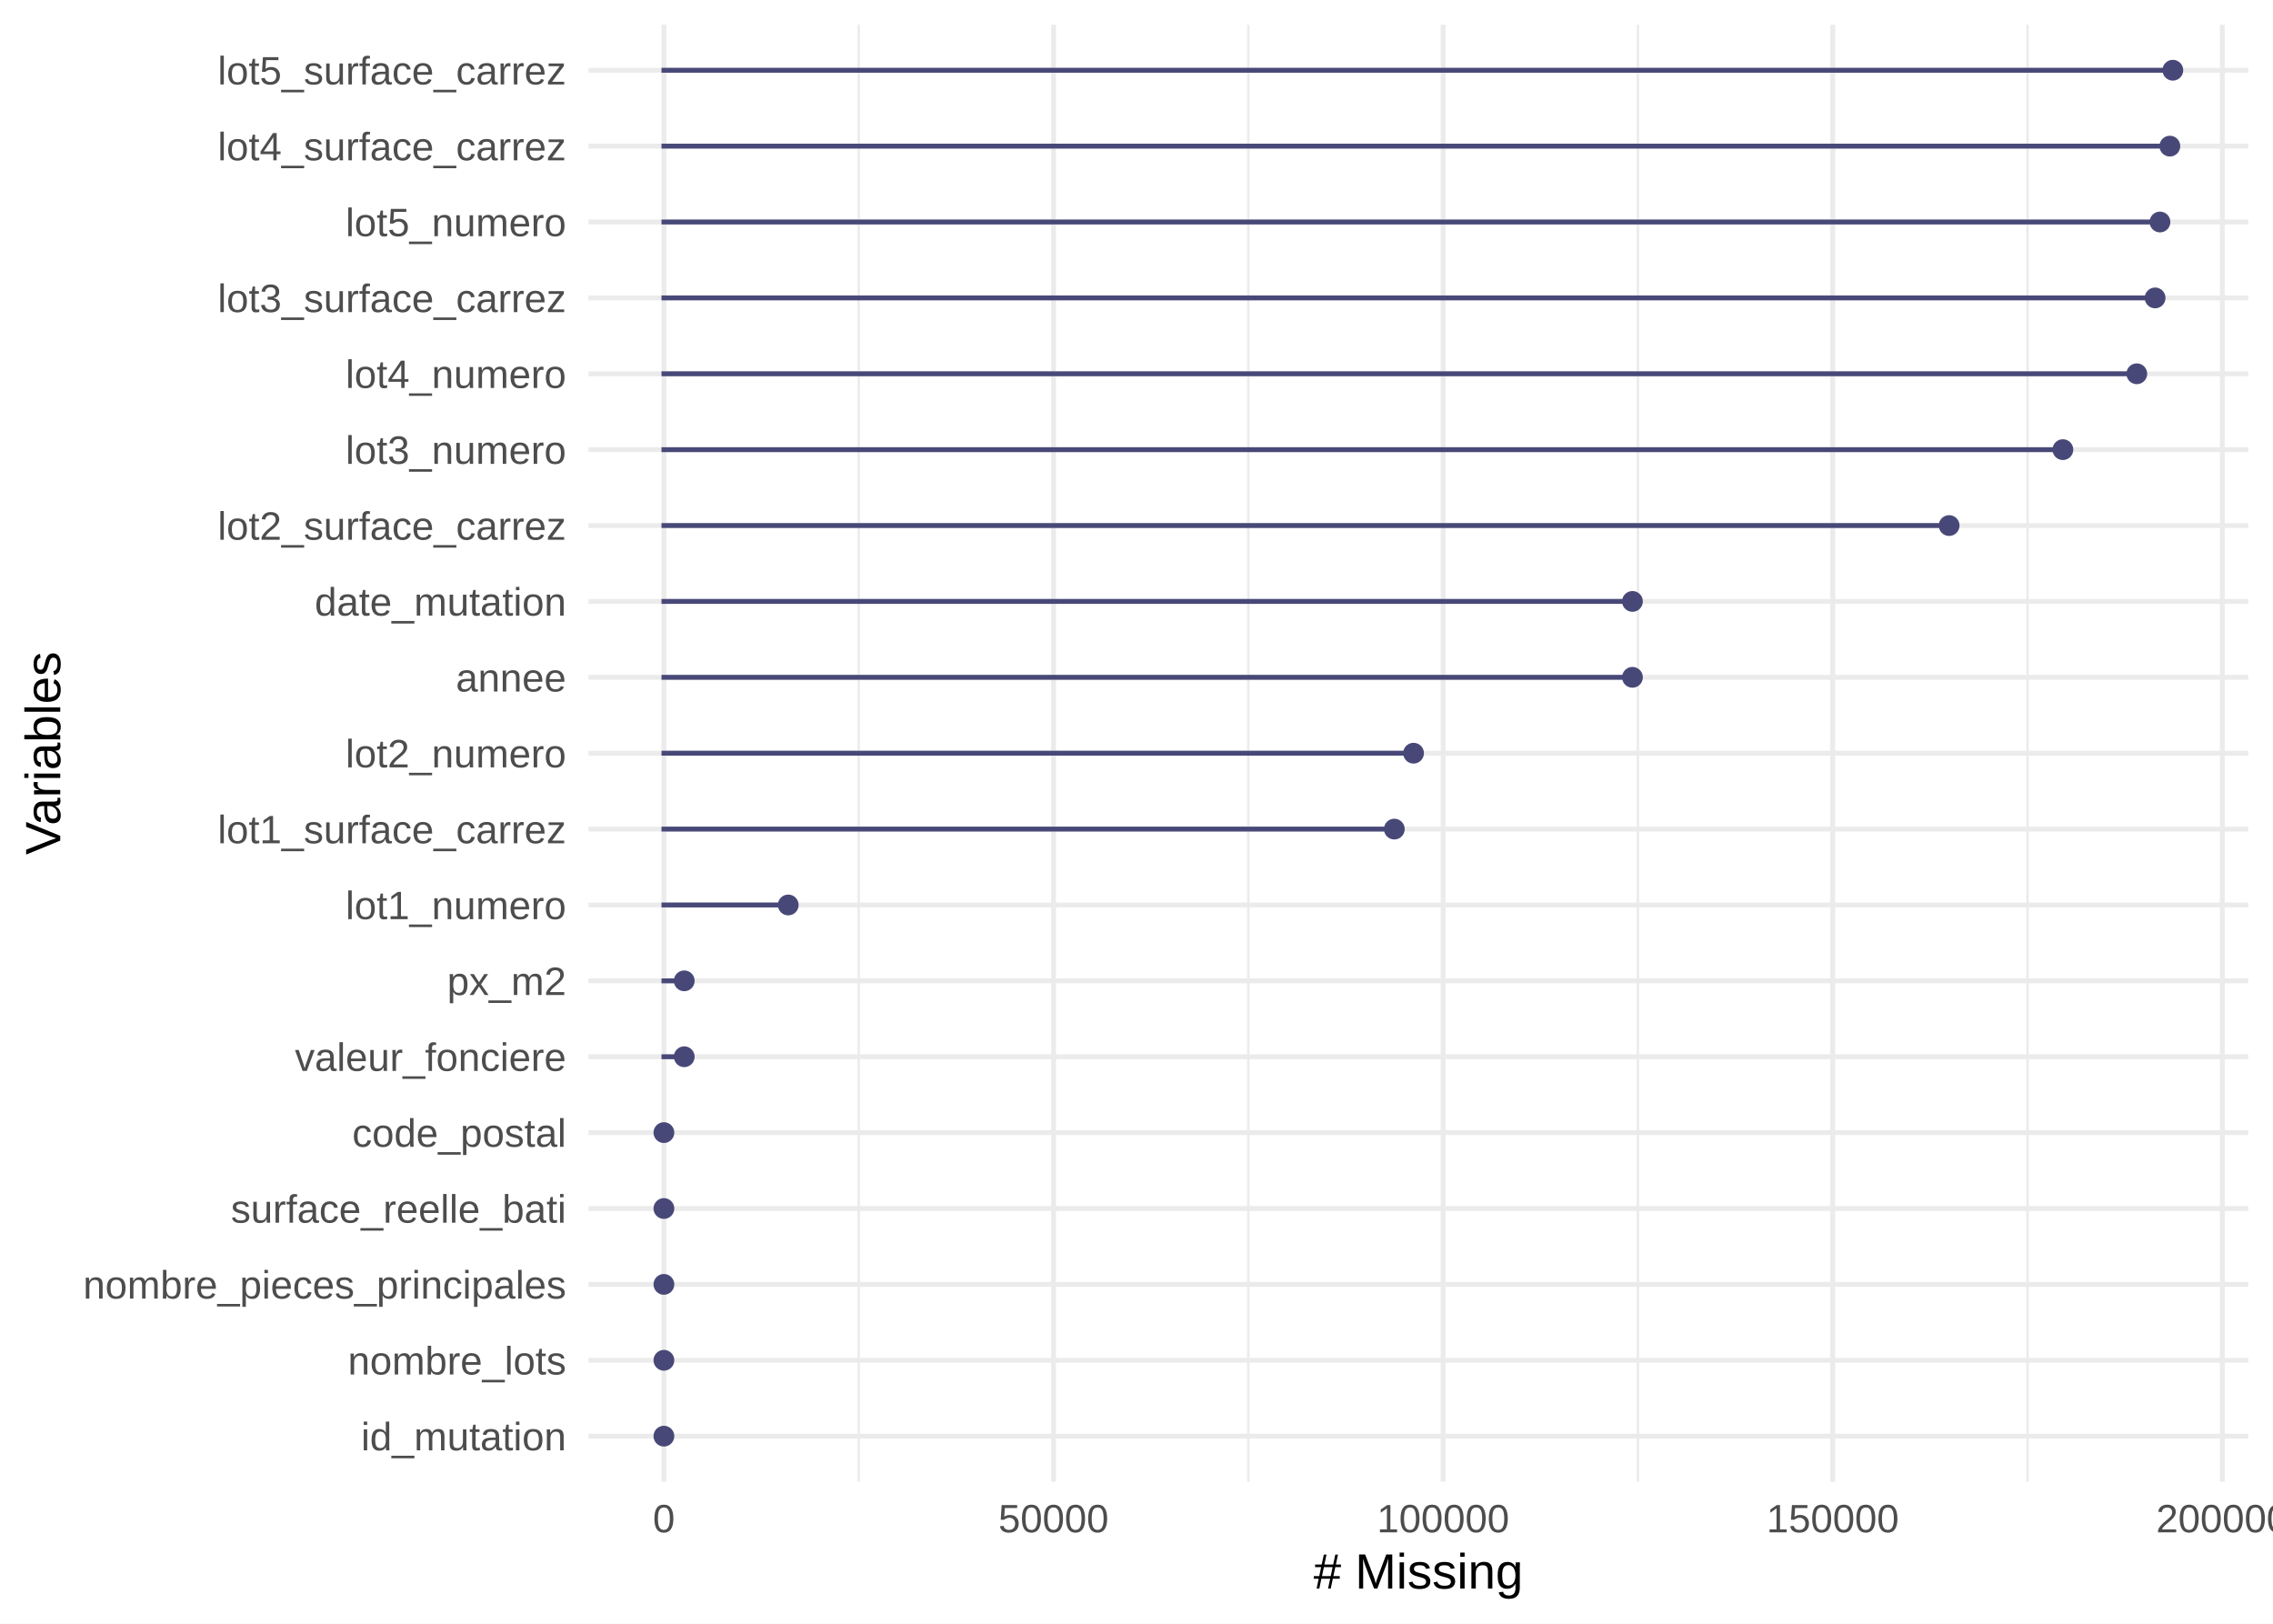
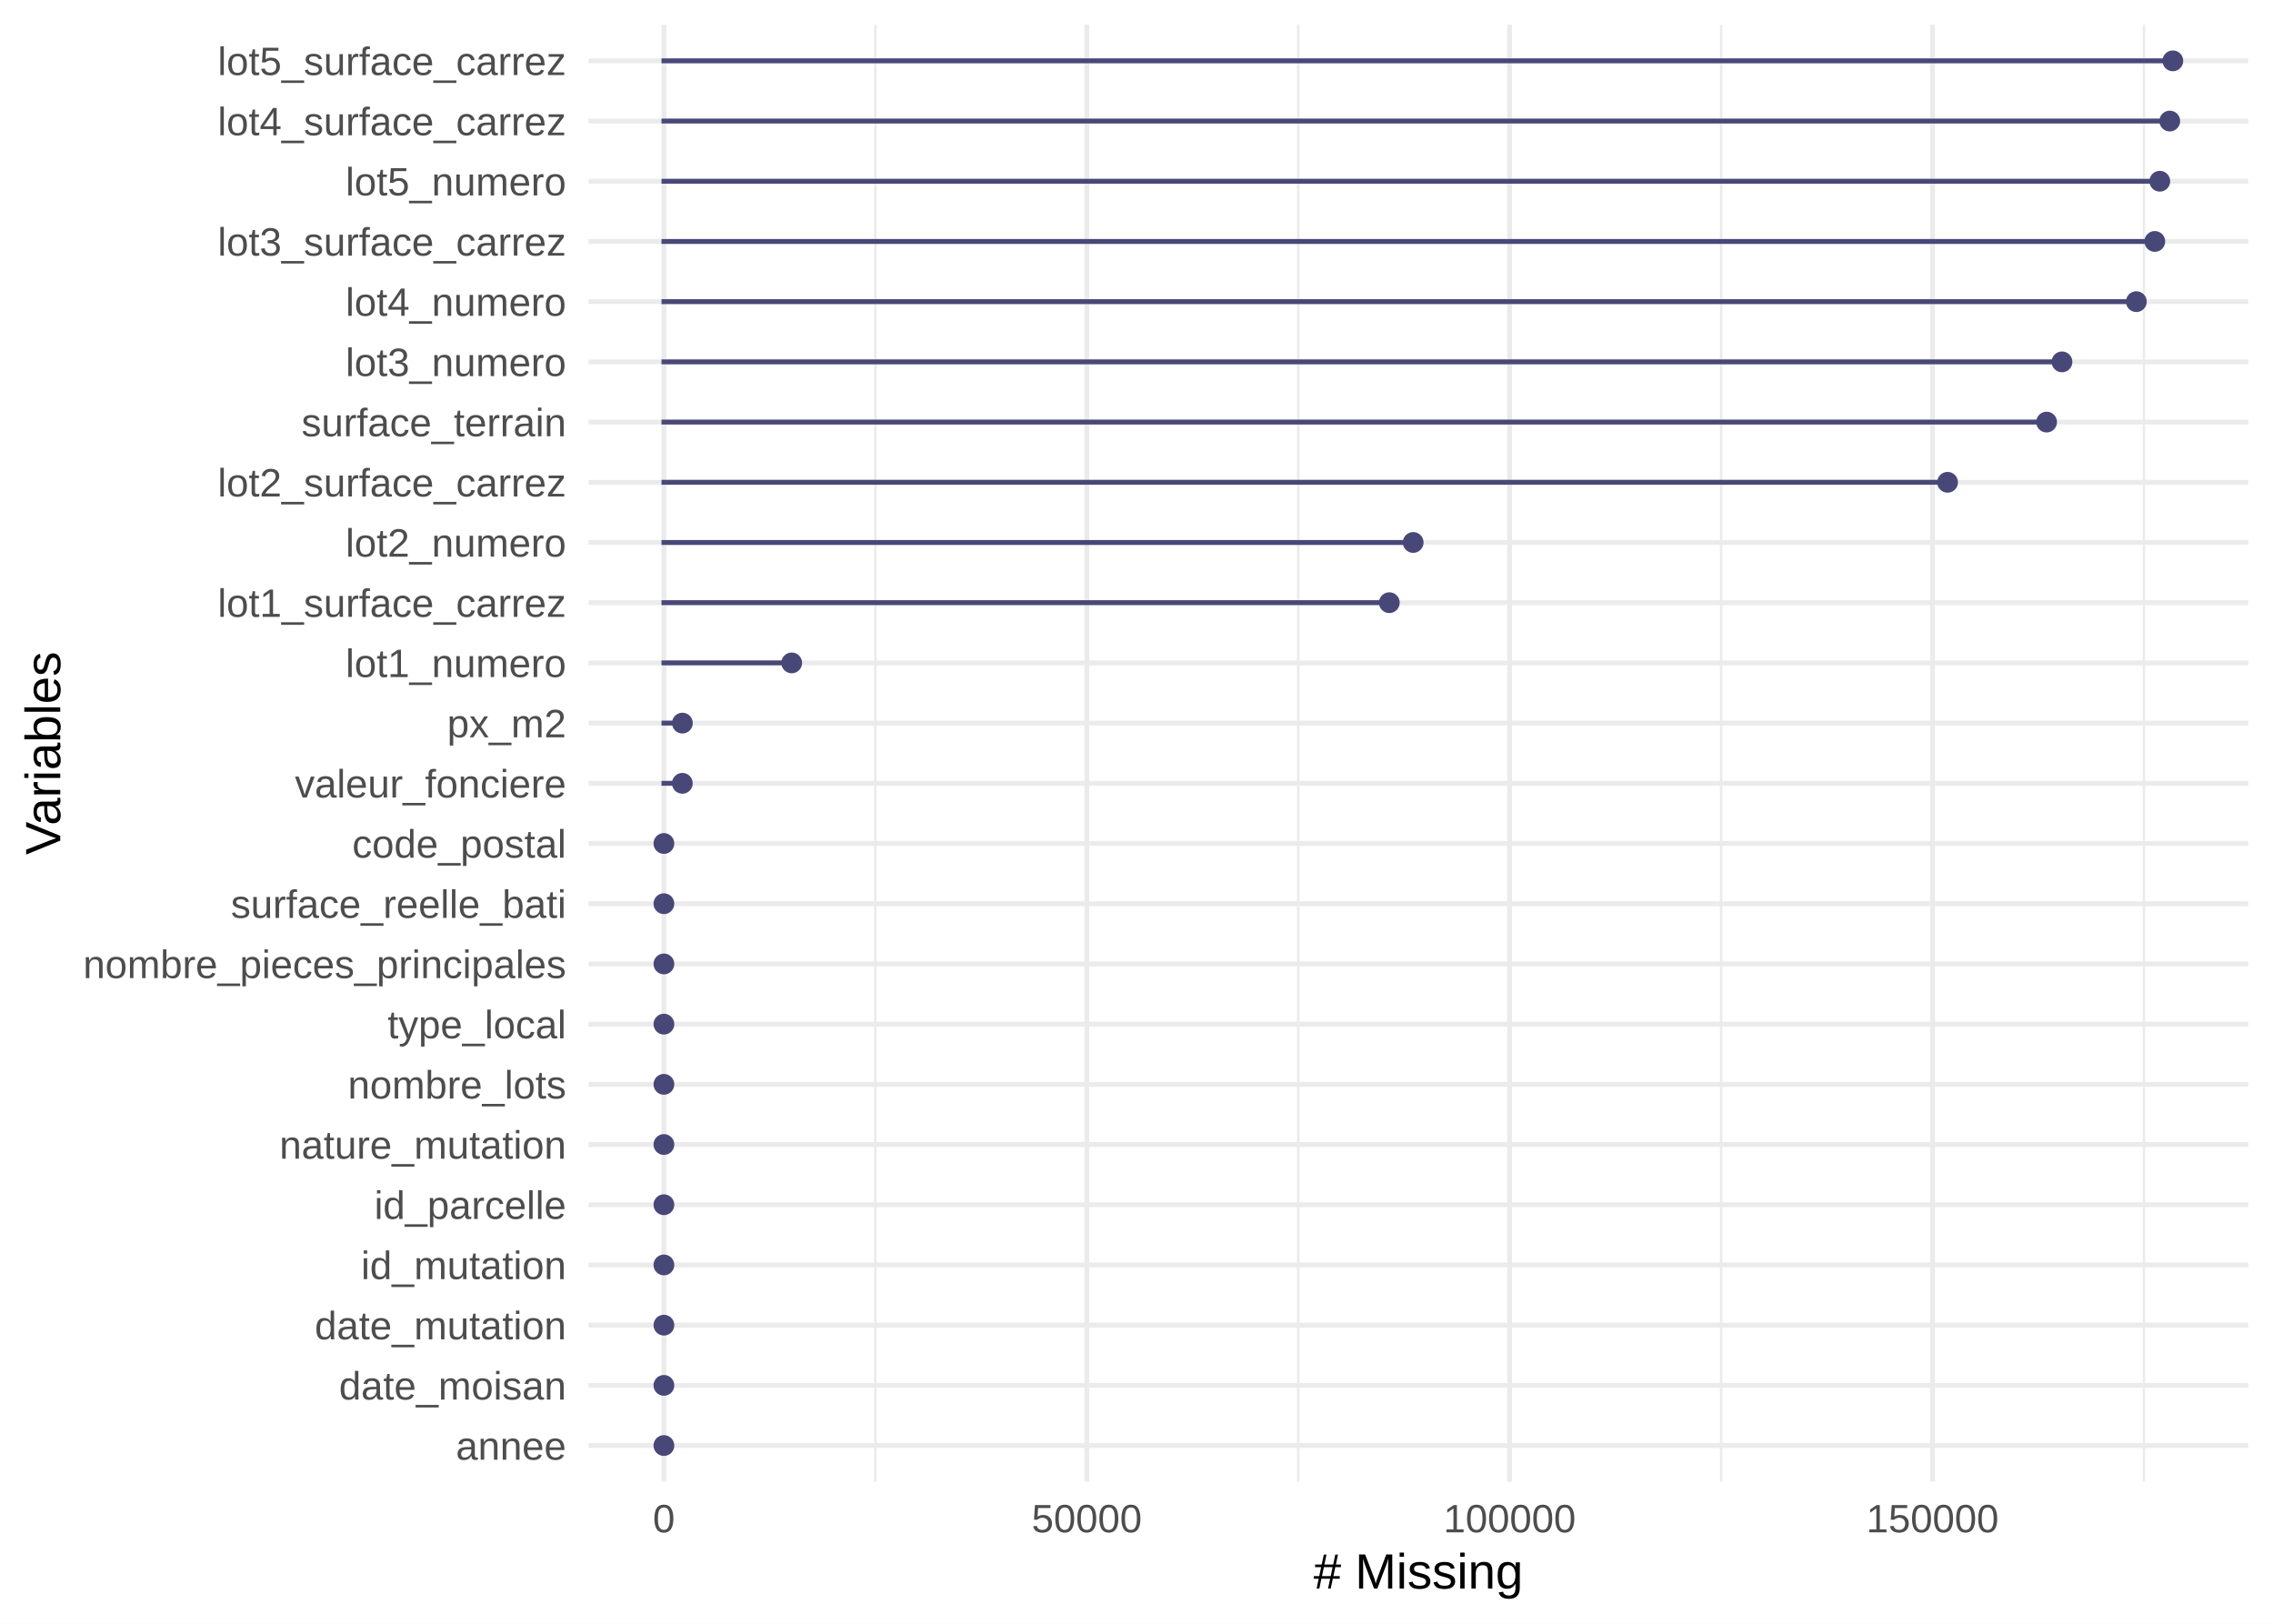
<svg xmlns="http://www.w3.org/2000/svg" class="svglite" width="504.00pt" height="360.00pt" viewBox="0 0 504.00 360.00">
  <defs>
    <style type="text/css">
    .svglite line, .svglite polyline, .svglite polygon, .svglite path, .svglite rect, .svglite circle {
      fill: none;
      stroke: #000000;
      stroke-linecap: round;
      stroke-linejoin: round;
      stroke-miterlimit: 10.00;
    }
    .svglite text {
      white-space: pre;
    }
  </style>
  </defs>
  <rect width="100%" height="100%" style="stroke: none; fill: #FFFFFF;" />
  <defs>
    <clipPath id="cpMC4wMHw1MDQuMDB8MC4wMHwzNjAuMDA=">
      <rect x="0.00" y="0.00" width="504.00" height="360.00" />
    </clipPath>
  </defs>
  <g clip-path="url(#cpMC4wMHw1MDQuMDB8MC4wMHwzNjAuMDA=)">
</g>
  <defs>
    <clipPath id="cpMTMwLjQ4fDQ5OC41Mnw1LjQ4fDMyOC41MA==">
      <rect x="130.48" y="5.48" width="368.04" height="323.02" />
    </clipPath>
  </defs>
  <g clip-path="url(#cpMTMwLjQ4fDQ5OC41Mnw1LjQ4fDMyOC41MA==)">
-     <polyline points="190.41,328.50 190.41,5.48 " style="stroke-width: 0.53; stroke: #EBEBEB; stroke-linecap: butt;" />
-     <polyline points="276.79,328.50 276.79,5.48 " style="stroke-width: 0.53; stroke: #EBEBEB; stroke-linecap: butt;" />
-     <polyline points="363.18,328.50 363.18,5.48 " style="stroke-width: 0.53; stroke: #EBEBEB; stroke-linecap: butt;" />
-     <polyline points="449.57,328.50 449.57,5.48 " style="stroke-width: 0.53; stroke: #EBEBEB; stroke-linecap: butt;" />
-     <polyline points="130.48,318.41 498.52,318.41 " style="stroke-width: 1.07; stroke: #EBEBEB; stroke-linecap: butt;" />
-     <polyline points="130.48,301.59 498.52,301.59 " style="stroke-width: 1.07; stroke: #EBEBEB; stroke-linecap: butt;" />
-     <polyline points="130.48,284.76 498.52,284.76 " style="stroke-width: 1.07; stroke: #EBEBEB; stroke-linecap: butt;" />
-     <polyline points="130.48,267.94 498.52,267.94 " style="stroke-width: 1.07; stroke: #EBEBEB; stroke-linecap: butt;" />
-     <polyline points="130.48,251.11 498.52,251.11 " style="stroke-width: 1.07; stroke: #EBEBEB; stroke-linecap: butt;" />
-     <polyline points="130.48,234.29 498.52,234.29 " style="stroke-width: 1.07; stroke: #EBEBEB; stroke-linecap: butt;" />
-     <polyline points="130.48,217.46 498.52,217.46 " style="stroke-width: 1.07; stroke: #EBEBEB; stroke-linecap: butt;" />
-     <polyline points="130.48,200.64 498.52,200.64 " style="stroke-width: 1.07; stroke: #EBEBEB; stroke-linecap: butt;" />
-     <polyline points="130.48,183.82 498.52,183.82 " style="stroke-width: 1.07; stroke: #EBEBEB; stroke-linecap: butt;" />
-     <polyline points="130.48,166.99 498.52,166.99 " style="stroke-width: 1.07; stroke: #EBEBEB; stroke-linecap: butt;" />
-     <polyline points="130.48,150.17 498.52,150.17 " style="stroke-width: 1.07; stroke: #EBEBEB; stroke-linecap: butt;" />
-     <polyline points="130.48,133.34 498.52,133.34 " style="stroke-width: 1.07; stroke: #EBEBEB; stroke-linecap: butt;" />
-     <polyline points="130.48,116.52 498.52,116.52 " style="stroke-width: 1.07; stroke: #EBEBEB; stroke-linecap: butt;" />
-     <polyline points="130.48,99.69 498.52,99.69 " style="stroke-width: 1.07; stroke: #EBEBEB; stroke-linecap: butt;" />
-     <polyline points="130.48,82.87 498.52,82.87 " style="stroke-width: 1.07; stroke: #EBEBEB; stroke-linecap: butt;" />
-     <polyline points="130.48,66.05 498.52,66.05 " style="stroke-width: 1.07; stroke: #EBEBEB; stroke-linecap: butt;" />
-     <polyline points="130.48,49.22 498.52,49.22 " style="stroke-width: 1.07; stroke: #EBEBEB; stroke-linecap: butt;" />
-     <polyline points="130.48,32.40 498.52,32.40 " style="stroke-width: 1.07; stroke: #EBEBEB; stroke-linecap: butt;" />
-     <polyline points="130.48,15.57 498.52,15.57 " style="stroke-width: 1.07; stroke: #EBEBEB; stroke-linecap: butt;" />
+     <polyline points="194.09,328.50 194.09,5.48 " style="stroke-width: 0.53; stroke: #EBEBEB; stroke-linecap: butt;" />
+     <polyline points="287.86,328.50 287.86,5.48 " style="stroke-width: 0.53; stroke: #EBEBEB; stroke-linecap: butt;" />
+     <polyline points="381.63,328.50 381.63,5.48 " style="stroke-width: 0.53; stroke: #EBEBEB; stroke-linecap: butt;" />
+     <polyline points="475.39,328.50 475.39,5.48 " style="stroke-width: 0.53; stroke: #EBEBEB; stroke-linecap: butt;" />
+     <polyline points="130.48,320.49 498.52,320.49 " style="stroke-width: 1.07; stroke: #EBEBEB; stroke-linecap: butt;" />
+     <polyline points="130.48,307.15 498.52,307.15 " style="stroke-width: 1.07; stroke: #EBEBEB; stroke-linecap: butt;" />
+     <polyline points="130.48,293.80 498.52,293.80 " style="stroke-width: 1.07; stroke: #EBEBEB; stroke-linecap: butt;" />
+     <polyline points="130.48,280.45 498.52,280.45 " style="stroke-width: 1.07; stroke: #EBEBEB; stroke-linecap: butt;" />
+     <polyline points="130.48,267.10 498.52,267.10 " style="stroke-width: 1.07; stroke: #EBEBEB; stroke-linecap: butt;" />
+     <polyline points="130.48,253.75 498.52,253.75 " style="stroke-width: 1.07; stroke: #EBEBEB; stroke-linecap: butt;" />
+     <polyline points="130.48,240.41 498.52,240.41 " style="stroke-width: 1.07; stroke: #EBEBEB; stroke-linecap: butt;" />
+     <polyline points="130.48,227.06 498.52,227.06 " style="stroke-width: 1.07; stroke: #EBEBEB; stroke-linecap: butt;" />
+     <polyline points="130.48,213.71 498.52,213.71 " style="stroke-width: 1.07; stroke: #EBEBEB; stroke-linecap: butt;" />
+     <polyline points="130.48,200.36 498.52,200.36 " style="stroke-width: 1.07; stroke: #EBEBEB; stroke-linecap: butt;" />
+     <polyline points="130.48,187.01 498.52,187.01 " style="stroke-width: 1.07; stroke: #EBEBEB; stroke-linecap: butt;" />
+     <polyline points="130.48,173.67 498.52,173.67 " style="stroke-width: 1.07; stroke: #EBEBEB; stroke-linecap: butt;" />
+     <polyline points="130.48,160.32 498.52,160.32 " style="stroke-width: 1.07; stroke: #EBEBEB; stroke-linecap: butt;" />
+     <polyline points="130.48,146.97 498.52,146.97 " style="stroke-width: 1.07; stroke: #EBEBEB; stroke-linecap: butt;" />
+     <polyline points="130.48,133.62 498.52,133.62 " style="stroke-width: 1.07; stroke: #EBEBEB; stroke-linecap: butt;" />
+     <polyline points="130.48,120.27 498.52,120.27 " style="stroke-width: 1.07; stroke: #EBEBEB; stroke-linecap: butt;" />
+     <polyline points="130.48,106.93 498.52,106.93 " style="stroke-width: 1.07; stroke: #EBEBEB; stroke-linecap: butt;" />
+     <polyline points="130.48,93.58 498.52,93.58 " style="stroke-width: 1.07; stroke: #EBEBEB; stroke-linecap: butt;" />
+     <polyline points="130.48,80.23 498.52,80.23 " style="stroke-width: 1.07; stroke: #EBEBEB; stroke-linecap: butt;" />
+     <polyline points="130.48,66.88 498.52,66.88 " style="stroke-width: 1.07; stroke: #EBEBEB; stroke-linecap: butt;" />
+     <polyline points="130.48,53.53 498.52,53.53 " style="stroke-width: 1.07; stroke: #EBEBEB; stroke-linecap: butt;" />
+     <polyline points="130.48,40.18 498.52,40.18 " style="stroke-width: 1.07; stroke: #EBEBEB; stroke-linecap: butt;" />
+     <polyline points="130.48,26.84 498.52,26.84 " style="stroke-width: 1.07; stroke: #EBEBEB; stroke-linecap: butt;" />
+     <polyline points="130.48,13.49 498.52,13.49 " style="stroke-width: 1.07; stroke: #EBEBEB; stroke-linecap: butt;" />
    <polyline points="147.21,328.50 147.21,5.48 " style="stroke-width: 1.07; stroke: #EBEBEB; stroke-linecap: butt;" />
-     <polyline points="233.60,328.50 233.60,5.48 " style="stroke-width: 1.07; stroke: #EBEBEB; stroke-linecap: butt;" />
-     <polyline points="319.99,328.50 319.99,5.48 " style="stroke-width: 1.07; stroke: #EBEBEB; stroke-linecap: butt;" />
-     <polyline points="406.38,328.50 406.38,5.48 " style="stroke-width: 1.07; stroke: #EBEBEB; stroke-linecap: butt;" />
-     <polyline points="492.76,328.50 492.76,5.48 " style="stroke-width: 1.07; stroke: #EBEBEB; stroke-linecap: butt;" />
-     <rect x="147.21" y="15.57" width="334.58" height="0.017" style="stroke-width: 1.07; stroke: #484878; stroke-linecap: butt; stroke-linejoin: miter; fill: #484878;" />
-     <rect x="147.21" y="32.39" width="333.92" height="0.017" style="stroke-width: 1.07; stroke: #484878; stroke-linecap: butt; stroke-linejoin: miter; fill: #484878;" />
-     <rect x="147.21" y="49.21" width="331.73" height="0.017" style="stroke-width: 1.07; stroke: #484878; stroke-linecap: butt; stroke-linejoin: miter; fill: #484878;" />
-     <rect x="147.21" y="66.04" width="330.65" height="0.017" style="stroke-width: 1.07; stroke: #484878; stroke-linecap: butt; stroke-linejoin: miter; fill: #484878;" />
-     <rect x="147.21" y="82.86" width="326.58" height="0.017" style="stroke-width: 1.07; stroke: #484878; stroke-linecap: butt; stroke-linejoin: miter; fill: #484878;" />
-     <rect x="147.21" y="99.69" width="310.20" height="0.017" style="stroke-width: 1.07; stroke: #484878; stroke-linecap: butt; stroke-linejoin: miter; fill: #484878;" />
-     <rect x="147.21" y="116.51" width="284.98" height="0.017" style="stroke-width: 1.07; stroke: #484878; stroke-linecap: butt; stroke-linejoin: miter; fill: #484878;" />
-     <rect x="147.21" y="133.33" width="214.76" height="0.017" style="stroke-width: 1.07; stroke: #484878; stroke-linecap: butt; stroke-linejoin: miter; fill: #484878;" />
-     <rect x="147.21" y="150.16" width="214.76" height="0.017" style="stroke-width: 1.07; stroke: #484878; stroke-linecap: butt; stroke-linejoin: miter; fill: #484878;" />
-     <rect x="147.21" y="166.98" width="166.22" height="0.017" style="stroke-width: 1.07; stroke: #484878; stroke-linecap: butt; stroke-linejoin: miter; fill: #484878;" />
-     <rect x="147.21" y="183.81" width="161.96" height="0.017" style="stroke-width: 1.07; stroke: #484878; stroke-linecap: butt; stroke-linejoin: miter; fill: #484878;" />
-     <rect x="147.21" y="200.63" width="27.57" height="0.017" style="stroke-width: 1.07; stroke: #484878; stroke-linecap: butt; stroke-linejoin: miter; fill: #484878;" />
-     <rect x="147.21" y="217.46" width="4.51" height="0.017" style="stroke-width: 1.07; stroke: #484878; stroke-linecap: butt; stroke-linejoin: miter; fill: #484878;" />
-     <rect x="147.21" y="234.28" width="4.51" height="0.017" style="stroke-width: 1.07; stroke: #484878; stroke-linecap: butt; stroke-linejoin: miter; fill: #484878;" />
-     <rect x="147.21" y="251.10" width="0.004" height="0.017" style="stroke-width: 1.07; stroke: #484878; stroke-linecap: butt; stroke-linejoin: miter; fill: #484878;" />
-     <rect x="147.21" y="267.93" width="0.002" height="0.017" style="stroke-width: 1.07; stroke: #484878; stroke-linecap: butt; stroke-linejoin: miter; fill: #484878;" />
-     <rect x="147.21" y="284.75" width="0.002" height="0.017" style="stroke-width: 1.07; stroke: #484878; stroke-linecap: butt; stroke-linejoin: miter; fill: #484878;" />
-     <rect x="147.21" y="318.40" width="0.00" height="0.017" style="stroke-width: 1.07; stroke: #484878; stroke-linecap: butt; stroke-linejoin: miter; fill: #484878;" />
-     <rect x="147.21" y="301.58" width="0.00" height="0.017" style="stroke-width: 1.07; stroke: #484878; stroke-linecap: butt; stroke-linejoin: miter; fill: #484878;" />
-     <circle cx="481.79" cy="15.57" r="1.95" style="stroke-width: 0.71; stroke: #484878; fill: #484878;" />
-     <circle cx="481.13" cy="32.40" r="1.95" style="stroke-width: 0.71; stroke: #484878; fill: #484878;" />
-     <circle cx="478.94" cy="49.22" r="1.95" style="stroke-width: 0.71; stroke: #484878; fill: #484878;" />
-     <circle cx="477.86" cy="66.05" r="1.95" style="stroke-width: 0.71; stroke: #484878; fill: #484878;" />
-     <circle cx="473.80" cy="82.87" r="1.95" style="stroke-width: 0.71; stroke: #484878; fill: #484878;" />
-     <circle cx="457.41" cy="99.69" r="1.95" style="stroke-width: 0.71; stroke: #484878; fill: #484878;" />
-     <circle cx="432.19" cy="116.52" r="1.95" style="stroke-width: 0.71; stroke: #484878; fill: #484878;" />
-     <circle cx="361.97" cy="133.34" r="1.95" style="stroke-width: 0.71; stroke: #484878; fill: #484878;" />
-     <circle cx="361.97" cy="150.17" r="1.95" style="stroke-width: 0.71; stroke: #484878; fill: #484878;" />
-     <circle cx="313.43" cy="166.99" r="1.95" style="stroke-width: 0.71; stroke: #484878; fill: #484878;" />
-     <circle cx="309.17" cy="183.82" r="1.95" style="stroke-width: 0.71; stroke: #484878; fill: #484878;" />
-     <circle cx="174.78" cy="200.64" r="1.95" style="stroke-width: 0.71; stroke: #484878; fill: #484878;" />
-     <circle cx="151.72" cy="217.46" r="1.95" style="stroke-width: 0.71; stroke: #484878; fill: #484878;" />
-     <circle cx="151.72" cy="234.29" r="1.95" style="stroke-width: 0.71; stroke: #484878; fill: #484878;" />
-     <circle cx="147.21" cy="251.11" r="1.95" style="stroke-width: 0.71; stroke: #484878; fill: #484878;" />
-     <circle cx="147.21" cy="267.94" r="1.95" style="stroke-width: 0.71; stroke: #484878; fill: #484878;" />
-     <circle cx="147.21" cy="284.76" r="1.95" style="stroke-width: 0.71; stroke: #484878; fill: #484878;" />
-     <circle cx="147.21" cy="318.41" r="1.95" style="stroke-width: 0.71; stroke: #484878; fill: #484878;" />
-     <circle cx="147.21" cy="301.59" r="1.95" style="stroke-width: 0.71; stroke: #484878; fill: #484878;" />
+     <polyline points="240.98,328.50 240.98,5.48 " style="stroke-width: 1.07; stroke: #EBEBEB; stroke-linecap: butt;" />
+     <polyline points="334.74,328.50 334.74,5.48 " style="stroke-width: 1.07; stroke: #EBEBEB; stroke-linecap: butt;" />
+     <polyline points="428.51,328.50 428.51,5.48 " style="stroke-width: 1.07; stroke: #EBEBEB; stroke-linecap: butt;" />
+     <rect x="147.21" y="13.48" width="334.58" height="0.013" style="stroke-width: 1.07; stroke: #484878; stroke-linecap: butt; stroke-linejoin: miter; fill: #484878;" />
+     <rect x="147.21" y="26.83" width="333.90" height="0.013" style="stroke-width: 1.07; stroke: #484878; stroke-linecap: butt; stroke-linejoin: miter; fill: #484878;" />
+     <rect x="147.21" y="40.18" width="331.69" height="0.013" style="stroke-width: 1.07; stroke: #484878; stroke-linecap: butt; stroke-linejoin: miter; fill: #484878;" />
+     <rect x="147.21" y="53.53" width="330.58" height="0.013" style="stroke-width: 1.07; stroke: #484878; stroke-linecap: butt; stroke-linejoin: miter; fill: #484878;" />
+     <rect x="147.21" y="66.87" width="326.49" height="0.013" style="stroke-width: 1.07; stroke: #484878; stroke-linecap: butt; stroke-linejoin: miter; fill: #484878;" />
+     <rect x="147.21" y="80.22" width="310.00" height="0.013" style="stroke-width: 1.07; stroke: #484878; stroke-linecap: butt; stroke-linejoin: miter; fill: #484878;" />
+     <rect x="147.21" y="93.57" width="306.59" height="0.013" style="stroke-width: 1.07; stroke: #484878; stroke-linecap: butt; stroke-linejoin: miter; fill: #484878;" />
+     <rect x="147.21" y="106.92" width="284.63" height="0.013" style="stroke-width: 1.07; stroke: #484878; stroke-linecap: butt; stroke-linejoin: miter; fill: #484878;" />
+     <rect x="147.21" y="120.27" width="166.13" height="0.013" style="stroke-width: 1.07; stroke: #484878; stroke-linecap: butt; stroke-linejoin: miter; fill: #484878;" />
+     <rect x="147.21" y="133.61" width="160.85" height="0.013" style="stroke-width: 1.07; stroke: #484878; stroke-linecap: butt; stroke-linejoin: miter; fill: #484878;" />
+     <rect x="147.21" y="146.96" width="28.34" height="0.013" style="stroke-width: 1.07; stroke: #484878; stroke-linecap: butt; stroke-linejoin: miter; fill: #484878;" />
+     <rect x="147.21" y="160.31" width="4.10" height="0.013" style="stroke-width: 1.07; stroke: #484878; stroke-linecap: butt; stroke-linejoin: miter; fill: #484878;" />
+     <rect x="147.21" y="173.66" width="4.09" height="0.013" style="stroke-width: 1.07; stroke: #484878; stroke-linecap: butt; stroke-linejoin: miter; fill: #484878;" />
+     <rect x="147.21" y="187.01" width="0.004" height="0.013" style="stroke-width: 1.07; stroke: #484878; stroke-linecap: butt; stroke-linejoin: miter; fill: #484878;" />
+     <rect x="147.21" y="200.36" width="0.002" height="0.013" style="stroke-width: 1.07; stroke: #484878; stroke-linecap: butt; stroke-linejoin: miter; fill: #484878;" />
+     <rect x="147.21" y="213.70" width="0.002" height="0.013" style="stroke-width: 1.07; stroke: #484878; stroke-linecap: butt; stroke-linejoin: miter; fill: #484878;" />
+     <rect x="147.21" y="280.44" width="0.00" height="0.013" style="stroke-width: 1.07; stroke: #484878; stroke-linecap: butt; stroke-linejoin: miter; fill: #484878;" />
+     <rect x="147.21" y="293.79" width="0.00" height="0.013" style="stroke-width: 1.07; stroke: #484878; stroke-linecap: butt; stroke-linejoin: miter; fill: #484878;" />
+     <rect x="147.21" y="253.75" width="0.00" height="0.013" style="stroke-width: 1.07; stroke: #484878; stroke-linecap: butt; stroke-linejoin: miter; fill: #484878;" />
+     <rect x="147.21" y="267.10" width="0.00" height="0.013" style="stroke-width: 1.07; stroke: #484878; stroke-linecap: butt; stroke-linejoin: miter; fill: #484878;" />
+     <rect x="147.21" y="240.40" width="0.00" height="0.013" style="stroke-width: 1.07; stroke: #484878; stroke-linecap: butt; stroke-linejoin: miter; fill: #484878;" />
+     <rect x="147.21" y="227.05" width="0.00" height="0.013" style="stroke-width: 1.07; stroke: #484878; stroke-linecap: butt; stroke-linejoin: miter; fill: #484878;" />
+     <rect x="147.21" y="320.49" width="0.00" height="0.013" style="stroke-width: 1.07; stroke: #484878; stroke-linecap: butt; stroke-linejoin: miter; fill: #484878;" />
+     <rect x="147.21" y="307.14" width="0.00" height="0.013" style="stroke-width: 1.07; stroke: #484878; stroke-linecap: butt; stroke-linejoin: miter; fill: #484878;" />
+     <circle cx="481.79" cy="13.49" r="1.95" style="stroke-width: 0.71; stroke: #484878; fill: #484878;" />
+     <circle cx="481.11" cy="26.84" r="1.95" style="stroke-width: 0.71; stroke: #484878; fill: #484878;" />
+     <circle cx="478.90" cy="40.18" r="1.95" style="stroke-width: 0.71; stroke: #484878; fill: #484878;" />
+     <circle cx="477.79" cy="53.53" r="1.95" style="stroke-width: 0.71; stroke: #484878; fill: #484878;" />
+     <circle cx="473.70" cy="66.88" r="1.95" style="stroke-width: 0.71; stroke: #484878; fill: #484878;" />
+     <circle cx="457.21" cy="80.23" r="1.95" style="stroke-width: 0.71; stroke: #484878; fill: #484878;" />
+     <circle cx="453.80" cy="93.58" r="1.95" style="stroke-width: 0.71; stroke: #484878; fill: #484878;" />
+     <circle cx="431.84" cy="106.93" r="1.95" style="stroke-width: 0.71; stroke: #484878; fill: #484878;" />
+     <circle cx="313.35" cy="120.27" r="1.95" style="stroke-width: 0.71; stroke: #484878; fill: #484878;" />
+     <circle cx="308.06" cy="133.62" r="1.95" style="stroke-width: 0.71; stroke: #484878; fill: #484878;" />
+     <circle cx="175.55" cy="146.97" r="1.95" style="stroke-width: 0.71; stroke: #484878; fill: #484878;" />
+     <circle cx="151.31" cy="160.32" r="1.95" style="stroke-width: 0.71; stroke: #484878; fill: #484878;" />
+     <circle cx="151.30" cy="173.67" r="1.95" style="stroke-width: 0.71; stroke: #484878; fill: #484878;" />
+     <circle cx="147.21" cy="187.01" r="1.95" style="stroke-width: 0.71; stroke: #484878; fill: #484878;" />
+     <circle cx="147.21" cy="200.36" r="1.95" style="stroke-width: 0.71; stroke: #484878; fill: #484878;" />
+     <circle cx="147.21" cy="213.71" r="1.95" style="stroke-width: 0.71; stroke: #484878; fill: #484878;" />
+     <circle cx="147.21" cy="280.45" r="1.95" style="stroke-width: 0.71; stroke: #484878; fill: #484878;" />
+     <circle cx="147.21" cy="293.80" r="1.95" style="stroke-width: 0.71; stroke: #484878; fill: #484878;" />
+     <circle cx="147.21" cy="253.75" r="1.95" style="stroke-width: 0.71; stroke: #484878; fill: #484878;" />
+     <circle cx="147.21" cy="267.10" r="1.95" style="stroke-width: 0.71; stroke: #484878; fill: #484878;" />
+     <circle cx="147.21" cy="240.41" r="1.95" style="stroke-width: 0.71; stroke: #484878; fill: #484878;" />
+     <circle cx="147.21" cy="227.06" r="1.95" style="stroke-width: 0.71; stroke: #484878; fill: #484878;" />
+     <circle cx="147.21" cy="320.49" r="1.95" style="stroke-width: 0.71; stroke: #484878; fill: #484878;" />
+     <circle cx="147.21" cy="307.15" r="1.95" style="stroke-width: 0.71; stroke: #484878; fill: #484878;" />
  </g>
  <g clip-path="url(#cpMC4wMHw1MDQuMDB8MC4wMHwzNjAuMDA=)">
-     <text x="125.55" y="321.56" text-anchor="end" style="font-size: 8.80px;fill: #4D4D4D; font-family: &quot;Arial&quot;;" textLength="45.50px" lengthAdjust="spacingAndGlyphs">id_mutation</text>
-     <text x="125.55" y="304.74" text-anchor="end" style="font-size: 8.80px;fill: #4D4D4D; font-family: &quot;Arial&quot;;" textLength="48.43px" lengthAdjust="spacingAndGlyphs">nombre_lots</text>
-     <text x="125.55" y="287.91" text-anchor="end" style="font-size: 8.80px;fill: #4D4D4D; font-family: &quot;Arial&quot;;" textLength="107.14px" lengthAdjust="spacingAndGlyphs">nombre_pieces_principales</text>
-     <text x="125.55" y="271.09" text-anchor="end" style="font-size: 8.80px;fill: #4D4D4D; font-family: &quot;Arial&quot;;" textLength="74.37px" lengthAdjust="spacingAndGlyphs">surface_reelle_bati</text>
-     <text x="125.55" y="254.26" text-anchor="end" style="font-size: 8.80px;fill: #4D4D4D; font-family: &quot;Arial&quot;;" textLength="47.47px" lengthAdjust="spacingAndGlyphs">code_postal</text>
-     <text x="125.55" y="237.44" text-anchor="end" style="font-size: 8.80px;fill: #4D4D4D; font-family: &quot;Arial&quot;;" textLength="60.18px" lengthAdjust="spacingAndGlyphs">valeur_fonciere</text>
-     <text x="125.55" y="220.61" text-anchor="end" style="font-size: 8.80px;fill: #4D4D4D; font-family: &quot;Arial&quot;;" textLength="26.42px" lengthAdjust="spacingAndGlyphs">px_m2</text>
-     <text x="125.55" y="203.79" text-anchor="end" style="font-size: 8.80px;fill: #4D4D4D; font-family: &quot;Arial&quot;;" textLength="48.93px" lengthAdjust="spacingAndGlyphs">lot1_numero</text>
-     <text x="125.55" y="186.97" text-anchor="end" style="font-size: 8.80px;fill: #4D4D4D; font-family: &quot;Arial&quot;;" textLength="77.30px" lengthAdjust="spacingAndGlyphs">lot1_surface_carrez</text>
-     <text x="125.55" y="170.14" text-anchor="end" style="font-size: 8.80px;fill: #4D4D4D; font-family: &quot;Arial&quot;;" textLength="48.93px" lengthAdjust="spacingAndGlyphs">lot2_numero</text>
-     <text x="125.55" y="153.32" text-anchor="end" style="font-size: 8.80px;fill: #4D4D4D; font-family: &quot;Arial&quot;;" textLength="24.48px" lengthAdjust="spacingAndGlyphs">annee</text>
-     <text x="125.55" y="136.49" text-anchor="end" style="font-size: 8.80px;fill: #4D4D4D; font-family: &quot;Arial&quot;;" textLength="55.79px" lengthAdjust="spacingAndGlyphs">date_mutation</text>
-     <text x="125.55" y="119.67" text-anchor="end" style="font-size: 8.80px;fill: #4D4D4D; font-family: &quot;Arial&quot;;" textLength="77.30px" lengthAdjust="spacingAndGlyphs">lot2_surface_carrez</text>
-     <text x="125.55" y="102.84" text-anchor="end" style="font-size: 8.80px;fill: #4D4D4D; font-family: &quot;Arial&quot;;" textLength="48.93px" lengthAdjust="spacingAndGlyphs">lot3_numero</text>
-     <text x="125.55" y="86.02" text-anchor="end" style="font-size: 8.80px;fill: #4D4D4D; font-family: &quot;Arial&quot;;" textLength="48.93px" lengthAdjust="spacingAndGlyphs">lot4_numero</text>
-     <text x="125.55" y="69.20" text-anchor="end" style="font-size: 8.80px;fill: #4D4D4D; font-family: &quot;Arial&quot;;" textLength="77.30px" lengthAdjust="spacingAndGlyphs">lot3_surface_carrez</text>
-     <text x="125.55" y="52.37" text-anchor="end" style="font-size: 8.80px;fill: #4D4D4D; font-family: &quot;Arial&quot;;" textLength="48.93px" lengthAdjust="spacingAndGlyphs">lot5_numero</text>
-     <text x="125.55" y="35.55" text-anchor="end" style="font-size: 8.80px;fill: #4D4D4D; font-family: &quot;Arial&quot;;" textLength="77.30px" lengthAdjust="spacingAndGlyphs">lot4_surface_carrez</text>
-     <text x="125.55" y="18.72" text-anchor="end" style="font-size: 8.80px;fill: #4D4D4D; font-family: &quot;Arial&quot;;" textLength="77.30px" lengthAdjust="spacingAndGlyphs">lot5_surface_carrez</text>
+     <text x="125.55" y="323.64" text-anchor="end" style="font-size: 8.80px;fill: #4D4D4D; font-family: &quot;Arial&quot;;" textLength="24.48px" lengthAdjust="spacingAndGlyphs">annee</text>
+     <text x="125.55" y="310.30" text-anchor="end" style="font-size: 8.80px;fill: #4D4D4D; font-family: &quot;Arial&quot;;" textLength="50.40px" lengthAdjust="spacingAndGlyphs">date_moisan</text>
+     <text x="125.55" y="296.95" text-anchor="end" style="font-size: 8.80px;fill: #4D4D4D; font-family: &quot;Arial&quot;;" textLength="55.79px" lengthAdjust="spacingAndGlyphs">date_mutation</text>
+     <text x="125.55" y="283.60" text-anchor="end" style="font-size: 8.80px;fill: #4D4D4D; font-family: &quot;Arial&quot;;" textLength="45.50px" lengthAdjust="spacingAndGlyphs">id_mutation</text>
+     <text x="125.55" y="270.25" text-anchor="end" style="font-size: 8.80px;fill: #4D4D4D; font-family: &quot;Arial&quot;;" textLength="42.56px" lengthAdjust="spacingAndGlyphs">id_parcelle</text>
+     <text x="125.55" y="256.90" text-anchor="end" style="font-size: 8.80px;fill: #4D4D4D; font-family: &quot;Arial&quot;;" textLength="63.62px" lengthAdjust="spacingAndGlyphs">nature_mutation</text>
+     <text x="125.55" y="243.56" text-anchor="end" style="font-size: 8.80px;fill: #4D4D4D; font-family: &quot;Arial&quot;;" textLength="48.43px" lengthAdjust="spacingAndGlyphs">nombre_lots</text>
+     <text x="125.55" y="230.21" text-anchor="end" style="font-size: 8.80px;fill: #4D4D4D; font-family: &quot;Arial&quot;;" textLength="39.63px" lengthAdjust="spacingAndGlyphs">type_local</text>
+     <text x="125.55" y="216.86" text-anchor="end" style="font-size: 8.80px;fill: #4D4D4D; font-family: &quot;Arial&quot;;" textLength="107.14px" lengthAdjust="spacingAndGlyphs">nombre_pieces_principales</text>
+     <text x="125.55" y="203.51" text-anchor="end" style="font-size: 8.80px;fill: #4D4D4D; font-family: &quot;Arial&quot;;" textLength="74.37px" lengthAdjust="spacingAndGlyphs">surface_reelle_bati</text>
+     <text x="125.55" y="190.16" text-anchor="end" style="font-size: 8.80px;fill: #4D4D4D; font-family: &quot;Arial&quot;;" textLength="47.47px" lengthAdjust="spacingAndGlyphs">code_postal</text>
+     <text x="125.55" y="176.82" text-anchor="end" style="font-size: 8.80px;fill: #4D4D4D; font-family: &quot;Arial&quot;;" textLength="60.18px" lengthAdjust="spacingAndGlyphs">valeur_fonciere</text>
+     <text x="125.55" y="163.47" text-anchor="end" style="font-size: 8.80px;fill: #4D4D4D; font-family: &quot;Arial&quot;;" textLength="26.42px" lengthAdjust="spacingAndGlyphs">px_m2</text>
+     <text x="125.55" y="150.12" text-anchor="end" style="font-size: 8.80px;fill: #4D4D4D; font-family: &quot;Arial&quot;;" textLength="48.93px" lengthAdjust="spacingAndGlyphs">lot1_numero</text>
+     <text x="125.55" y="136.77" text-anchor="end" style="font-size: 8.80px;fill: #4D4D4D; font-family: &quot;Arial&quot;;" textLength="77.30px" lengthAdjust="spacingAndGlyphs">lot1_surface_carrez</text>
+     <text x="125.55" y="123.42" text-anchor="end" style="font-size: 8.80px;fill: #4D4D4D; font-family: &quot;Arial&quot;;" textLength="48.93px" lengthAdjust="spacingAndGlyphs">lot2_numero</text>
+     <text x="125.55" y="110.08" text-anchor="end" style="font-size: 8.80px;fill: #4D4D4D; font-family: &quot;Arial&quot;;" textLength="77.30px" lengthAdjust="spacingAndGlyphs">lot2_surface_carrez</text>
+     <text x="125.55" y="96.73" text-anchor="end" style="font-size: 8.80px;fill: #4D4D4D; font-family: &quot;Arial&quot;;" textLength="58.71px" lengthAdjust="spacingAndGlyphs">surface_terrain</text>
+     <text x="125.55" y="83.38" text-anchor="end" style="font-size: 8.80px;fill: #4D4D4D; font-family: &quot;Arial&quot;;" textLength="48.93px" lengthAdjust="spacingAndGlyphs">lot3_numero</text>
+     <text x="125.55" y="70.03" text-anchor="end" style="font-size: 8.80px;fill: #4D4D4D; font-family: &quot;Arial&quot;;" textLength="48.93px" lengthAdjust="spacingAndGlyphs">lot4_numero</text>
+     <text x="125.55" y="56.68" text-anchor="end" style="font-size: 8.80px;fill: #4D4D4D; font-family: &quot;Arial&quot;;" textLength="77.30px" lengthAdjust="spacingAndGlyphs">lot3_surface_carrez</text>
+     <text x="125.55" y="43.33" text-anchor="end" style="font-size: 8.80px;fill: #4D4D4D; font-family: &quot;Arial&quot;;" textLength="48.93px" lengthAdjust="spacingAndGlyphs">lot5_numero</text>
+     <text x="125.55" y="29.99" text-anchor="end" style="font-size: 8.80px;fill: #4D4D4D; font-family: &quot;Arial&quot;;" textLength="77.30px" lengthAdjust="spacingAndGlyphs">lot4_surface_carrez</text>
+     <text x="125.55" y="16.64" text-anchor="end" style="font-size: 8.80px;fill: #4D4D4D; font-family: &quot;Arial&quot;;" textLength="77.30px" lengthAdjust="spacingAndGlyphs">lot5_surface_carrez</text>
    <text x="147.21" y="339.74" text-anchor="middle" style="font-size: 8.80px;fill: #4D4D4D; font-family: &quot;Arial&quot;;" textLength="4.90px" lengthAdjust="spacingAndGlyphs">0</text>
-     <text x="233.60" y="339.74" text-anchor="middle" style="font-size: 8.80px;fill: #4D4D4D; font-family: &quot;Arial&quot;;" textLength="24.48px" lengthAdjust="spacingAndGlyphs">50000</text>
-     <text x="319.99" y="339.74" text-anchor="middle" style="font-size: 8.80px;fill: #4D4D4D; font-family: &quot;Arial&quot;;" textLength="29.38px" lengthAdjust="spacingAndGlyphs">100000</text>
-     <text x="406.38" y="339.74" text-anchor="middle" style="font-size: 8.80px;fill: #4D4D4D; font-family: &quot;Arial&quot;;" textLength="29.38px" lengthAdjust="spacingAndGlyphs">150000</text>
-     <text x="492.76" y="339.74" text-anchor="middle" style="font-size: 8.80px;fill: #4D4D4D; font-family: &quot;Arial&quot;;" textLength="29.38px" lengthAdjust="spacingAndGlyphs">200000</text>
+     <text x="240.98" y="339.74" text-anchor="middle" style="font-size: 8.80px;fill: #4D4D4D; font-family: &quot;Arial&quot;;" textLength="24.48px" lengthAdjust="spacingAndGlyphs">50000</text>
+     <text x="334.74" y="339.74" text-anchor="middle" style="font-size: 8.80px;fill: #4D4D4D; font-family: &quot;Arial&quot;;" textLength="29.38px" lengthAdjust="spacingAndGlyphs">100000</text>
+     <text x="428.51" y="339.74" text-anchor="middle" style="font-size: 8.80px;fill: #4D4D4D; font-family: &quot;Arial&quot;;" textLength="29.38px" lengthAdjust="spacingAndGlyphs">150000</text>
    <text x="314.50" y="352.20" text-anchor="middle" style="font-size: 11.00px; font-family: &quot;Arial&quot;;" textLength="46.47px" lengthAdjust="spacingAndGlyphs"># Missing</text>
    <text transform="translate(13.36,166.99) rotate(-90)" text-anchor="middle" style="font-size: 11.00px; font-family: &quot;Arial&quot;;" textLength="45.05px" lengthAdjust="spacingAndGlyphs">Variables</text>
  </g>
</svg>
